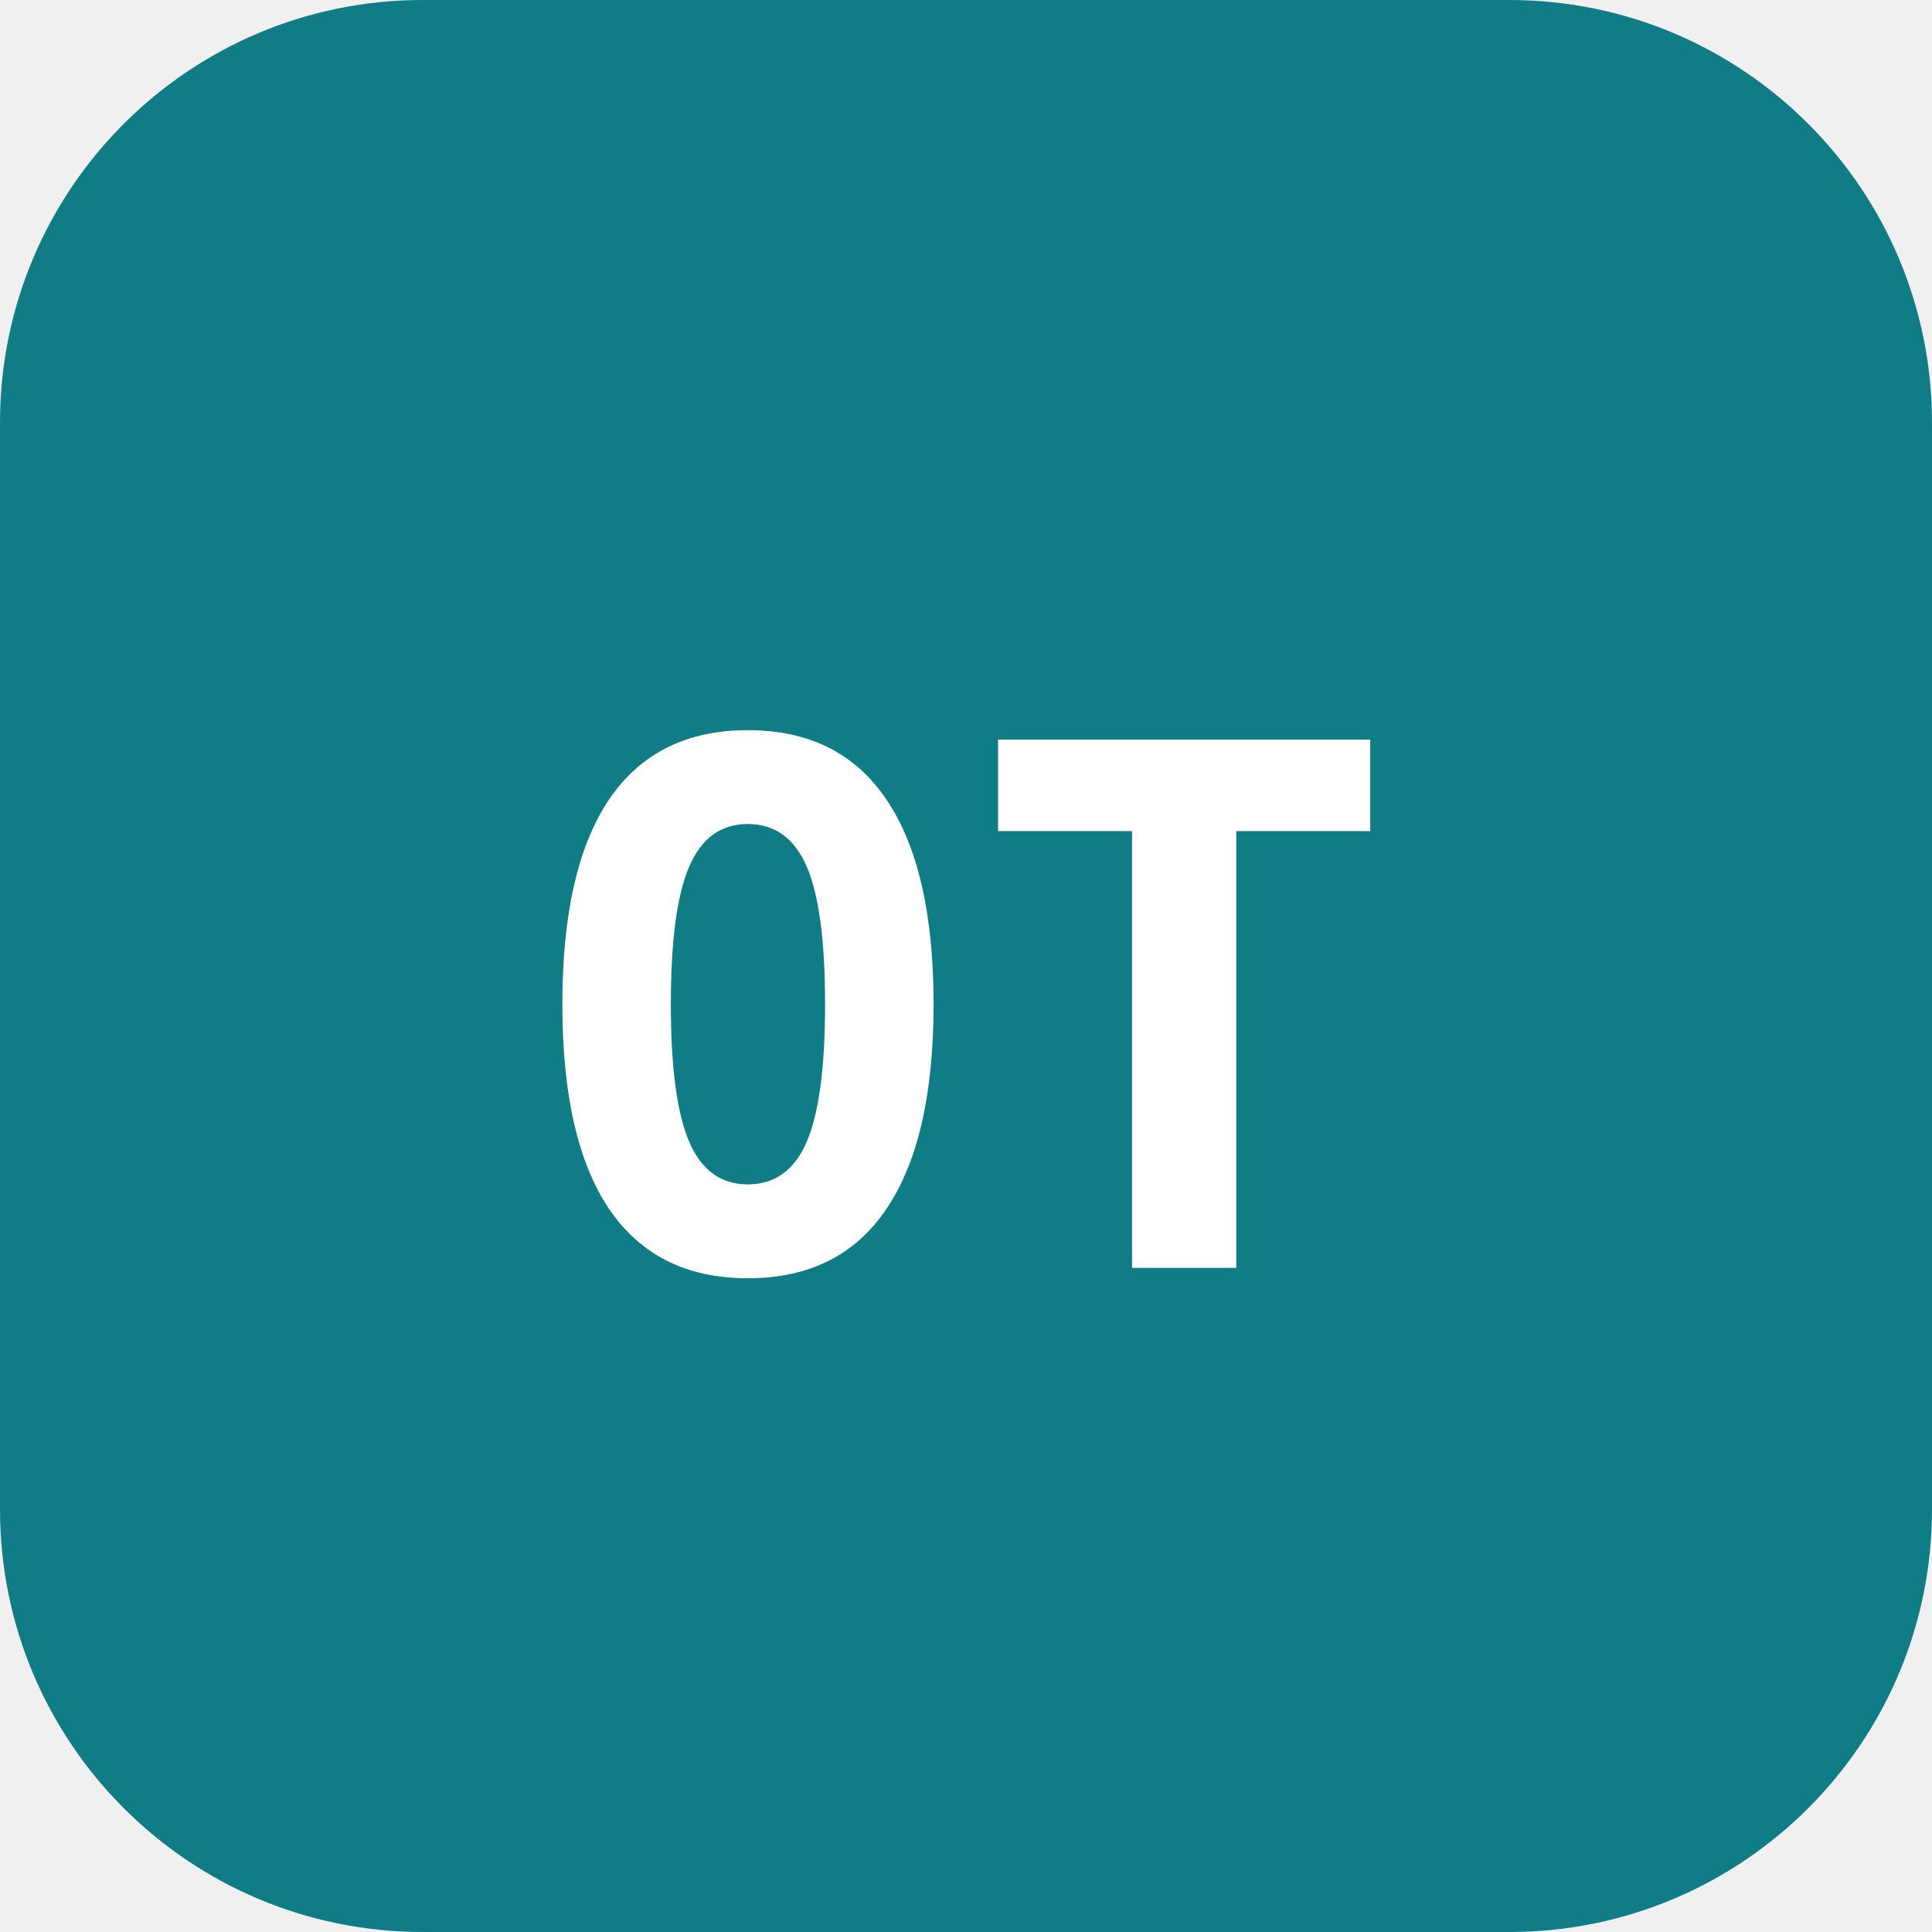
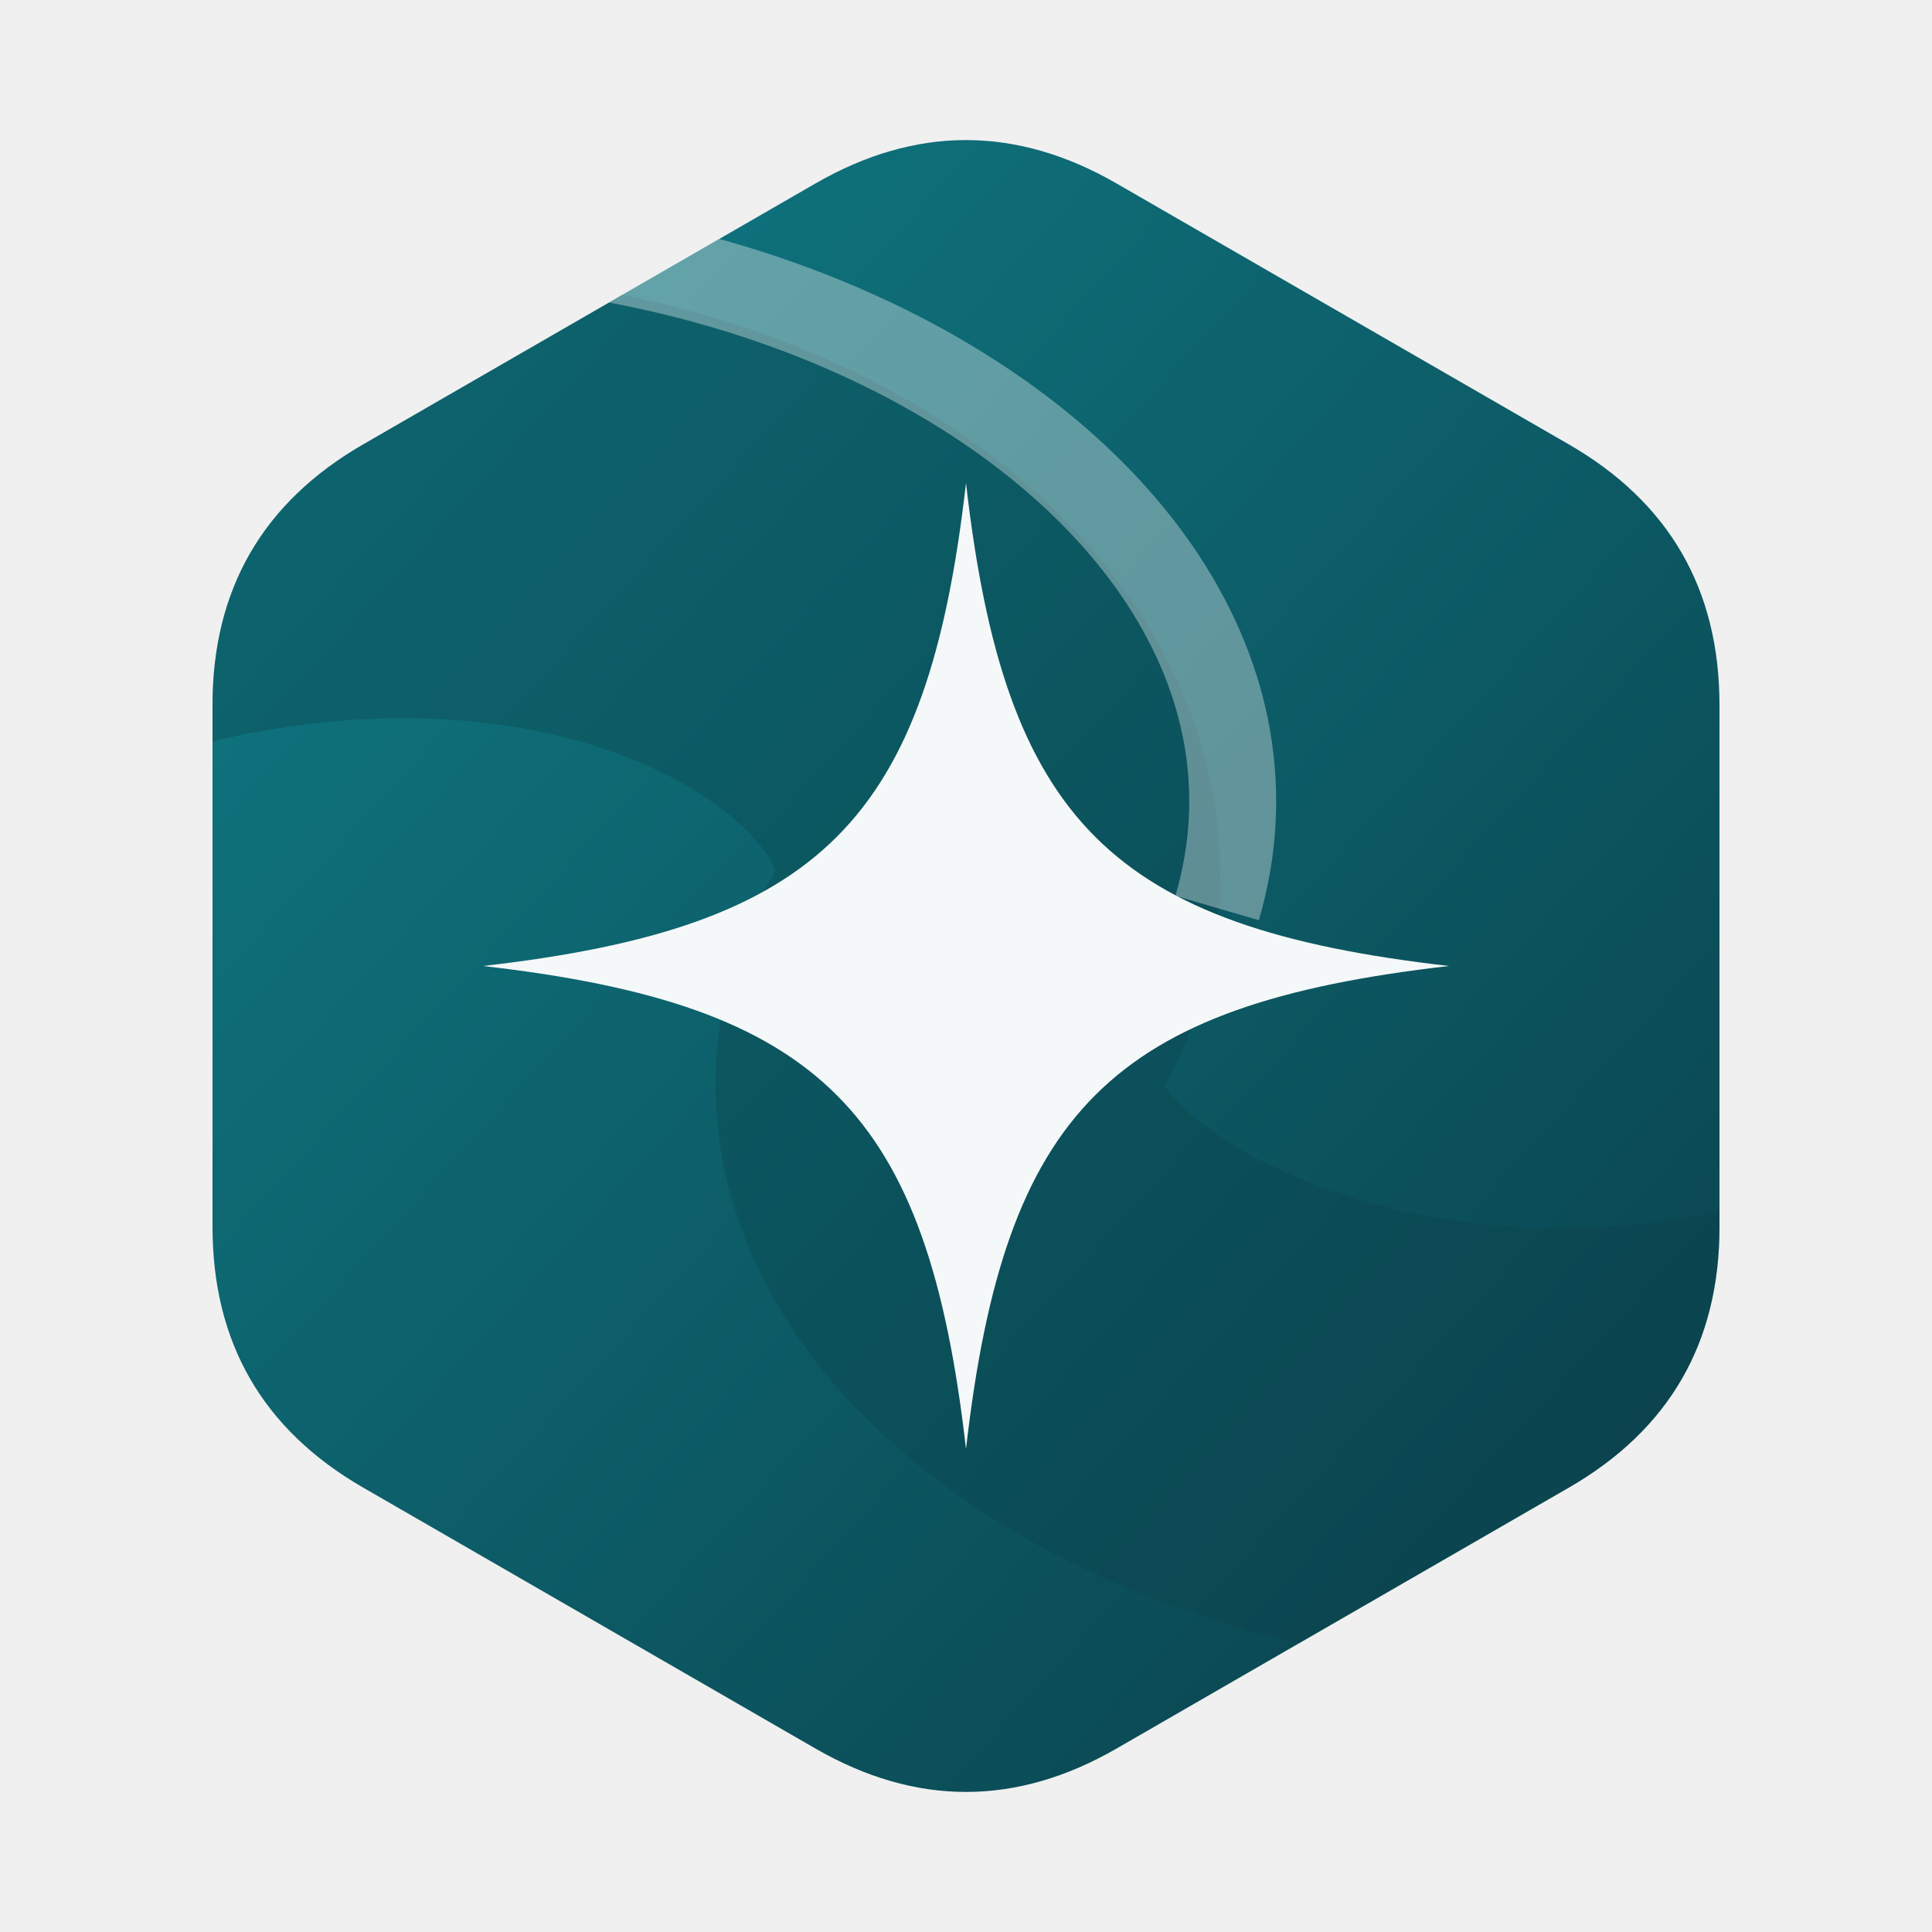
- <svg xmlns="http://www.w3.org/2000/svg" viewBox="0 0 64 64">
-   <rect width="64" height="64" rx="14" fill="#0F7C86" />
-   <text x="32" y="42" font-family="monospace" font-size="24" font-weight="900" fill="#FFFFFF" text-anchor="middle">OT</text>
+ <svg xmlns="http://www.w3.org/2000/svg" viewBox="0 0 200 200" width="200" height="200">
+   <defs>
+     <linearGradient id="hx3" x1="0" y1="0" x2="1" y2="1">
+       <stop offset="0" stop-color="#0F7C86" />
+       <stop offset="1" stop-color="#0A3F4A" />
+     </linearGradient>
+     <clipPath id="cx3">
+       <path d="M84.4 19.0 Q100 10 115.6 19.0 L162.4 46.0 Q178 55 178.0 73.0 L178.0 127.0 Q178 145 162.4 154.0 L115.6 181.0 Q100 190 84.4 181.0 L37.6 154.0 Q22 145 22.0 127.0 L22.0 73.0 Q22 55 37.6 46.0 Z" />
+     </clipPath>
+   </defs>
+   <path d="M84.4 19.0 Q100 10 115.6 19.0 L162.4 46.0 Q178 55 178.0 73.0 L178.0 127.0 Q178 145 162.4 154.0 L115.6 181.0 Q100 190 84.4 181.0 L37.6 154.0 Q22 145 22.0 127.0 L22.0 73.0 Q22 55 37.6 46.0 Z" fill="url(#hx3)" />
+   <g clip-path="url(#cx3)">
+     <path d="M-10 64 C60 30 118 72 100 102 S150 170 210 138" fill="none" stroke="#0A3F4A" stroke-opacity=".32" stroke-width="46" />
+     <path d="M-10 36 C60 4 140 46 126 94" fill="none" stroke="#fff" stroke-opacity=".35" stroke-width="9" />
+   </g>
+   <path d="M100 50 C104 85 115 96 150 100 C115 104 104 115 100 150 C96 115 85 104 50 100 C85 96 96 85 100 50Z" fill="#F5F8F8" />
</svg>
